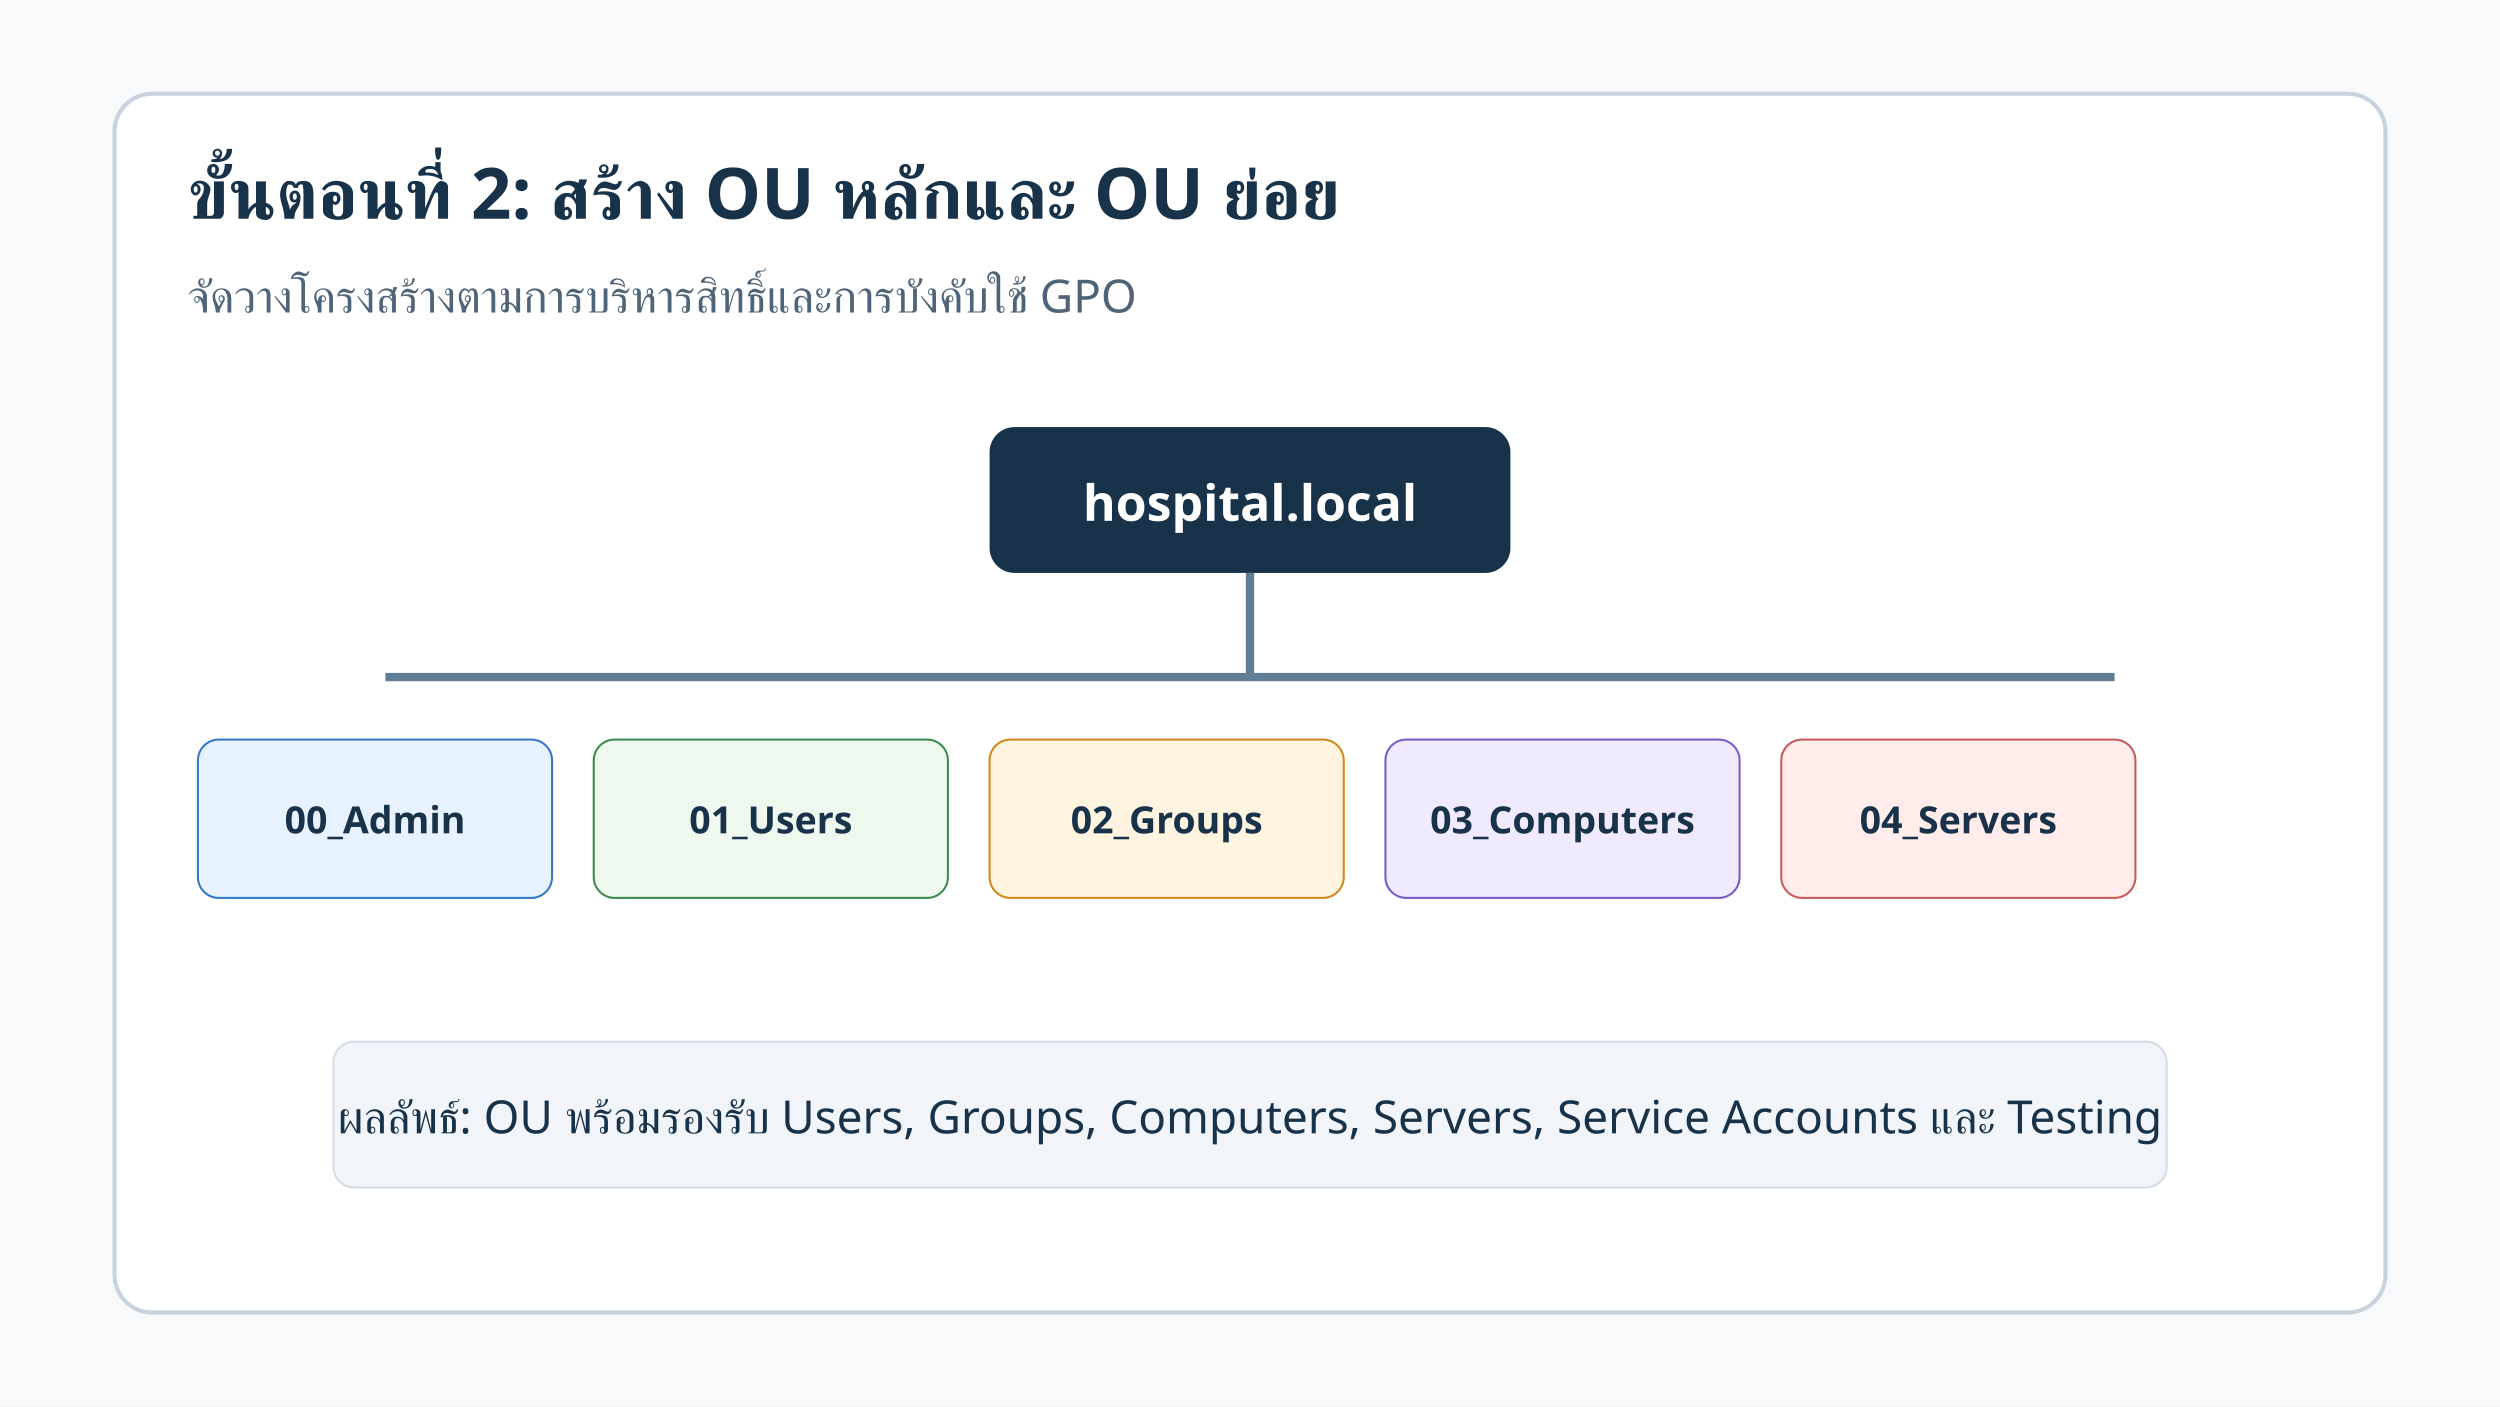
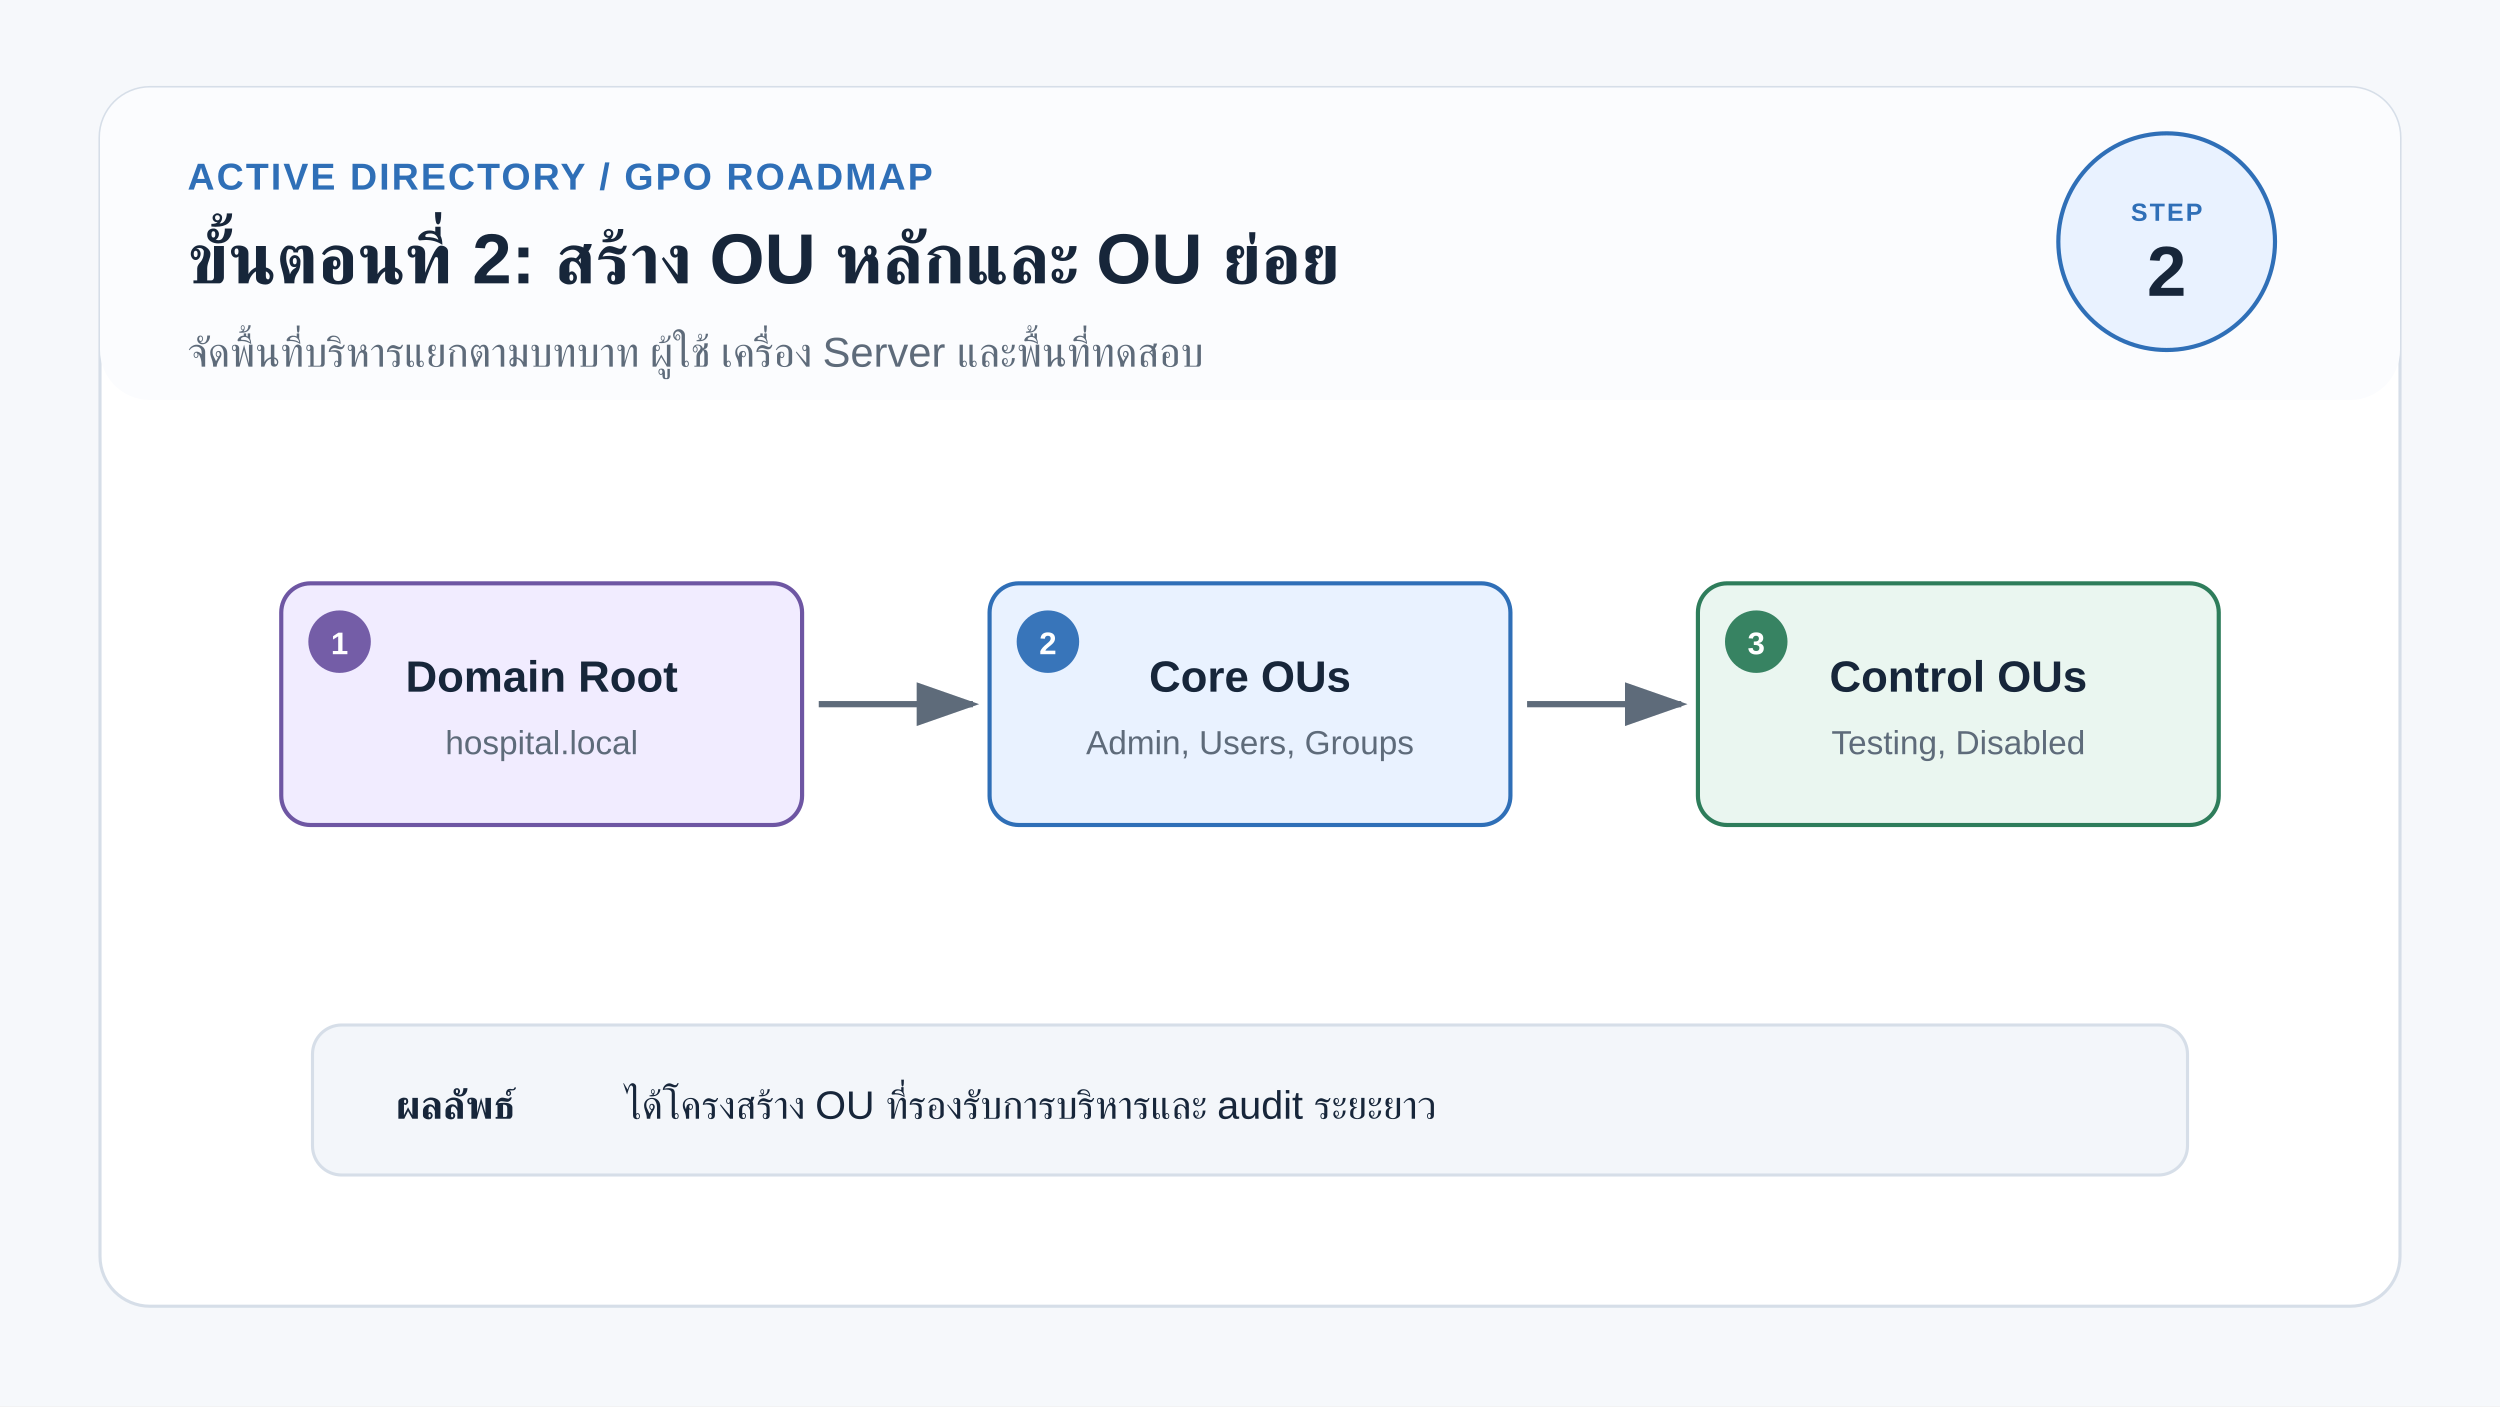
<svg xmlns="http://www.w3.org/2000/svg" width="1200" height="675" viewBox="0 0 1200 675">
-   <rect width="1200" height="675" fill="#f7f9fb" />
-   <rect x="55" y="45" width="1090" height="585" rx="18" fill="#ffffff" stroke="#c9d3df" stroke-width="2" />
-   <text x="90" y="105" font-family="Segoe UI, Tahoma, sans-serif" font-size="34" font-weight="700" fill="#18324a">ขั้นตอนที่ 2: สร้าง OU หลักและ OU ย่อย</text>
-   <text x="90" y="150" font-family="Segoe UI, Tahoma, sans-serif" font-size="22" fill="#4f6478">จัดวางโครงสร้างตามการบริหารสิทธิ์และการบังคับใช้ GPO</text>
-   <rect x="475" y="205" width="250" height="70" rx="12" fill="#18324a" />
-   <text x="600" y="250" text-anchor="middle" font-family="Segoe UI, Tahoma, sans-serif" font-size="24" font-weight="700" fill="#ffffff">hospital.local</text>
-   <line x1="600" y1="275" x2="600" y2="325" stroke="#607d96" stroke-width="4" />
-   <line x1="185" y1="325" x2="1015" y2="325" stroke="#607d96" stroke-width="4" />
-   <g font-family="Segoe UI, Tahoma, sans-serif" font-size="18" fill="#18324a">
-     <rect x="95" y="355" width="170" height="76" rx="10" fill="#e8f2ff" stroke="#3478c6" />
-     <text x="180" y="400" text-anchor="middle" font-weight="700">00_Admin</text>
-     <rect x="285" y="355" width="170" height="76" rx="10" fill="#eef8ef" stroke="#3d8b52" />
-     <text x="370" y="400" text-anchor="middle" font-weight="700">01_Users</text>
-     <rect x="475" y="355" width="170" height="76" rx="10" fill="#fff4df" stroke="#cf8a1e" />
-     <text x="560" y="400" text-anchor="middle" font-weight="700">02_Groups</text>
-     <rect x="665" y="355" width="170" height="76" rx="10" fill="#f0eaff" stroke="#7a5cc8" />
-     <text x="750" y="400" text-anchor="middle" font-weight="700">03_Computers</text>
-     <rect x="855" y="355" width="170" height="76" rx="10" fill="#ffeceb" stroke="#c85c5c" />
-     <text x="940" y="400" text-anchor="middle" font-weight="700">04_Servers</text>
+   <defs>
+     <marker id="arrow" markerWidth="10" markerHeight="7" refX="9" refY="3.5" orient="auto">
+       <polygon points="0 0, 10 3.5, 0 7" fill="#5E6B7A" />
+     </marker>
+   </defs>
+   <g id="background">
+     <rect x="0" y="0" width="1200" height="675" fill="#F6F8FB" />
  </g>
-   <rect x="160" y="500" width="880" height="70" rx="10" fill="#f1f5f9" stroke="#d5dde6" />
-   <text x="600" y="544" text-anchor="middle" font-family="Segoe UI, Tahoma, sans-serif" font-size="22" fill="#18324a">ผลลัพธ์: OU พร้อมรองรับ Users, Groups, Computers, Servers, Service Accounts และ Testing</text>
+   <g id="containers">
+     <rect x="48" y="42" width="1104" height="585" rx="24" fill="#FFFFFF" stroke="#D6DEE8" stroke-width="1.5" />
+     <rect x="48" y="42" width="1104" height="150" rx="24" fill="#FBFCFE" />
+   </g>
+   <g id="nodes">
+     <circle cx="1040" cy="116" r="52" fill="#E9F2FF" stroke="#2F6FB7" stroke-width="2" />
+     <rect x="135" y="280" width="250" height="116" rx="14" fill="#F1ECFF" stroke="#6E56A3" stroke-width="2" />
+     <circle cx="163" cy="308" r="15" fill="#6E56A3" opacity="0.95" />
+     <rect x="475" y="280" width="250" height="116" rx="14" fill="#E9F2FF" stroke="#2F6FB7" stroke-width="2" />
+     <circle cx="503" cy="308" r="15" fill="#2F6FB7" opacity="0.95" />
+     <rect x="815" y="280" width="250" height="116" rx="14" fill="#EAF6F0" stroke="#2E7D5B" stroke-width="2" />
+     <circle cx="843" cy="308" r="15" fill="#2E7D5B" opacity="0.95" />
+     <rect x="150" y="492" width="900" height="72" rx="14" fill="#F3F6FA" stroke="#D6DEE8" stroke-width="1.5" />
+   </g>
+   <g id="labels">
+     <text x="90" y="91" font-family="Segoe UI, Leelawadee UI, Tahoma, Arial, sans-serif" font-size="18" font-weight="700" fill="#2F6FB7" letter-spacing="1">ACTIVE DIRECTORY / GPO ROADMAP</text>
+     <text x="90" y="136" font-family="Segoe UI, Leelawadee UI, Tahoma, Arial, sans-serif" font-size="34" font-weight="800" fill="#17263A">ขั้นตอนที่ 2: สร้าง OU หลักและ OU ย่อย</text>
+     <text x="90" y="176" font-family="Segoe UI, Leelawadee UI, Tahoma, Arial, sans-serif" font-size="20" fill="#5E6B7A">จัดพื้นที่บริหารแยกตามบทบาท ผู้ใช้ เครื่อง Server และพื้นที่ทดสอบ</text>
+     <text x="1040" y="106" text-anchor="middle" font-family="Segoe UI, Leelawadee UI, Tahoma, Arial, sans-serif" font-size="12" font-weight="700" fill="#2F6FB7" letter-spacing="1">STEP</text>
+     <text x="1040" y="142" text-anchor="middle" font-family="Segoe UI, Leelawadee UI, Tahoma, Arial, sans-serif" font-size="34" font-weight="800" fill="#17263A">2</text>
+     <text x="163" y="314" text-anchor="middle" font-family="Segoe UI, Leelawadee UI, Tahoma, Arial, sans-serif" font-size="15" font-weight="800" fill="#FFFFFF">1</text>
+     <text x="260.0" y="332" text-anchor="middle" font-family="Segoe UI, Leelawadee UI, Tahoma, Arial, sans-serif" font-size="21" font-weight="800" fill="#17263A">Domain Root</text>
+     <text x="260.0" y="362" text-anchor="middle" font-family="Segoe UI, Leelawadee UI, Tahoma, Arial, sans-serif" font-size="16" fill="#5E6B7A">hospital.local</text>
+     <text x="503" y="314" text-anchor="middle" font-family="Segoe UI, Leelawadee UI, Tahoma, Arial, sans-serif" font-size="15" font-weight="800" fill="#FFFFFF">2</text>
+     <text x="600.0" y="332" text-anchor="middle" font-family="Segoe UI, Leelawadee UI, Tahoma, Arial, sans-serif" font-size="21" font-weight="800" fill="#17263A">Core OUs</text>
+     <text x="600.0" y="362" text-anchor="middle" font-family="Segoe UI, Leelawadee UI, Tahoma, Arial, sans-serif" font-size="16" fill="#5E6B7A">Admin, Users, Groups</text>
+     <text x="843" y="314" text-anchor="middle" font-family="Segoe UI, Leelawadee UI, Tahoma, Arial, sans-serif" font-size="15" font-weight="800" fill="#FFFFFF">3</text>
+     <text x="940.0" y="332" text-anchor="middle" font-family="Segoe UI, Leelawadee UI, Tahoma, Arial, sans-serif" font-size="21" font-weight="800" fill="#17263A">Control OUs</text>
+     <text x="940.0" y="362" text-anchor="middle" font-family="Segoe UI, Leelawadee UI, Tahoma, Arial, sans-serif" font-size="16" fill="#5E6B7A">Testing, Disabled</text>
+     <text x="190" y="537" font-family="Segoe UI, Leelawadee UI, Tahoma, Arial, sans-serif" font-size="19" font-weight="700" fill="#17263A">ผลลัพธ์</text>
+     <text x="300" y="537" font-family="Segoe UI, Leelawadee UI, Tahoma, Arial, sans-serif" font-size="19" fill="#17263A">ได้โครงสร้าง OU ที่รองรับการบริหารและ audit ระยะยาว</text>
+   </g>
+   <g id="connections">
+     <line x1="393" y1="338.0" x2="467" y2="338.0" stroke="#5E6B7A" stroke-width="3" marker-end="url(#arrow)" />
+     <line x1="733" y1="338.0" x2="807" y2="338.0" stroke="#5E6B7A" stroke-width="3" marker-end="url(#arrow)" />
+   </g>
</svg>
